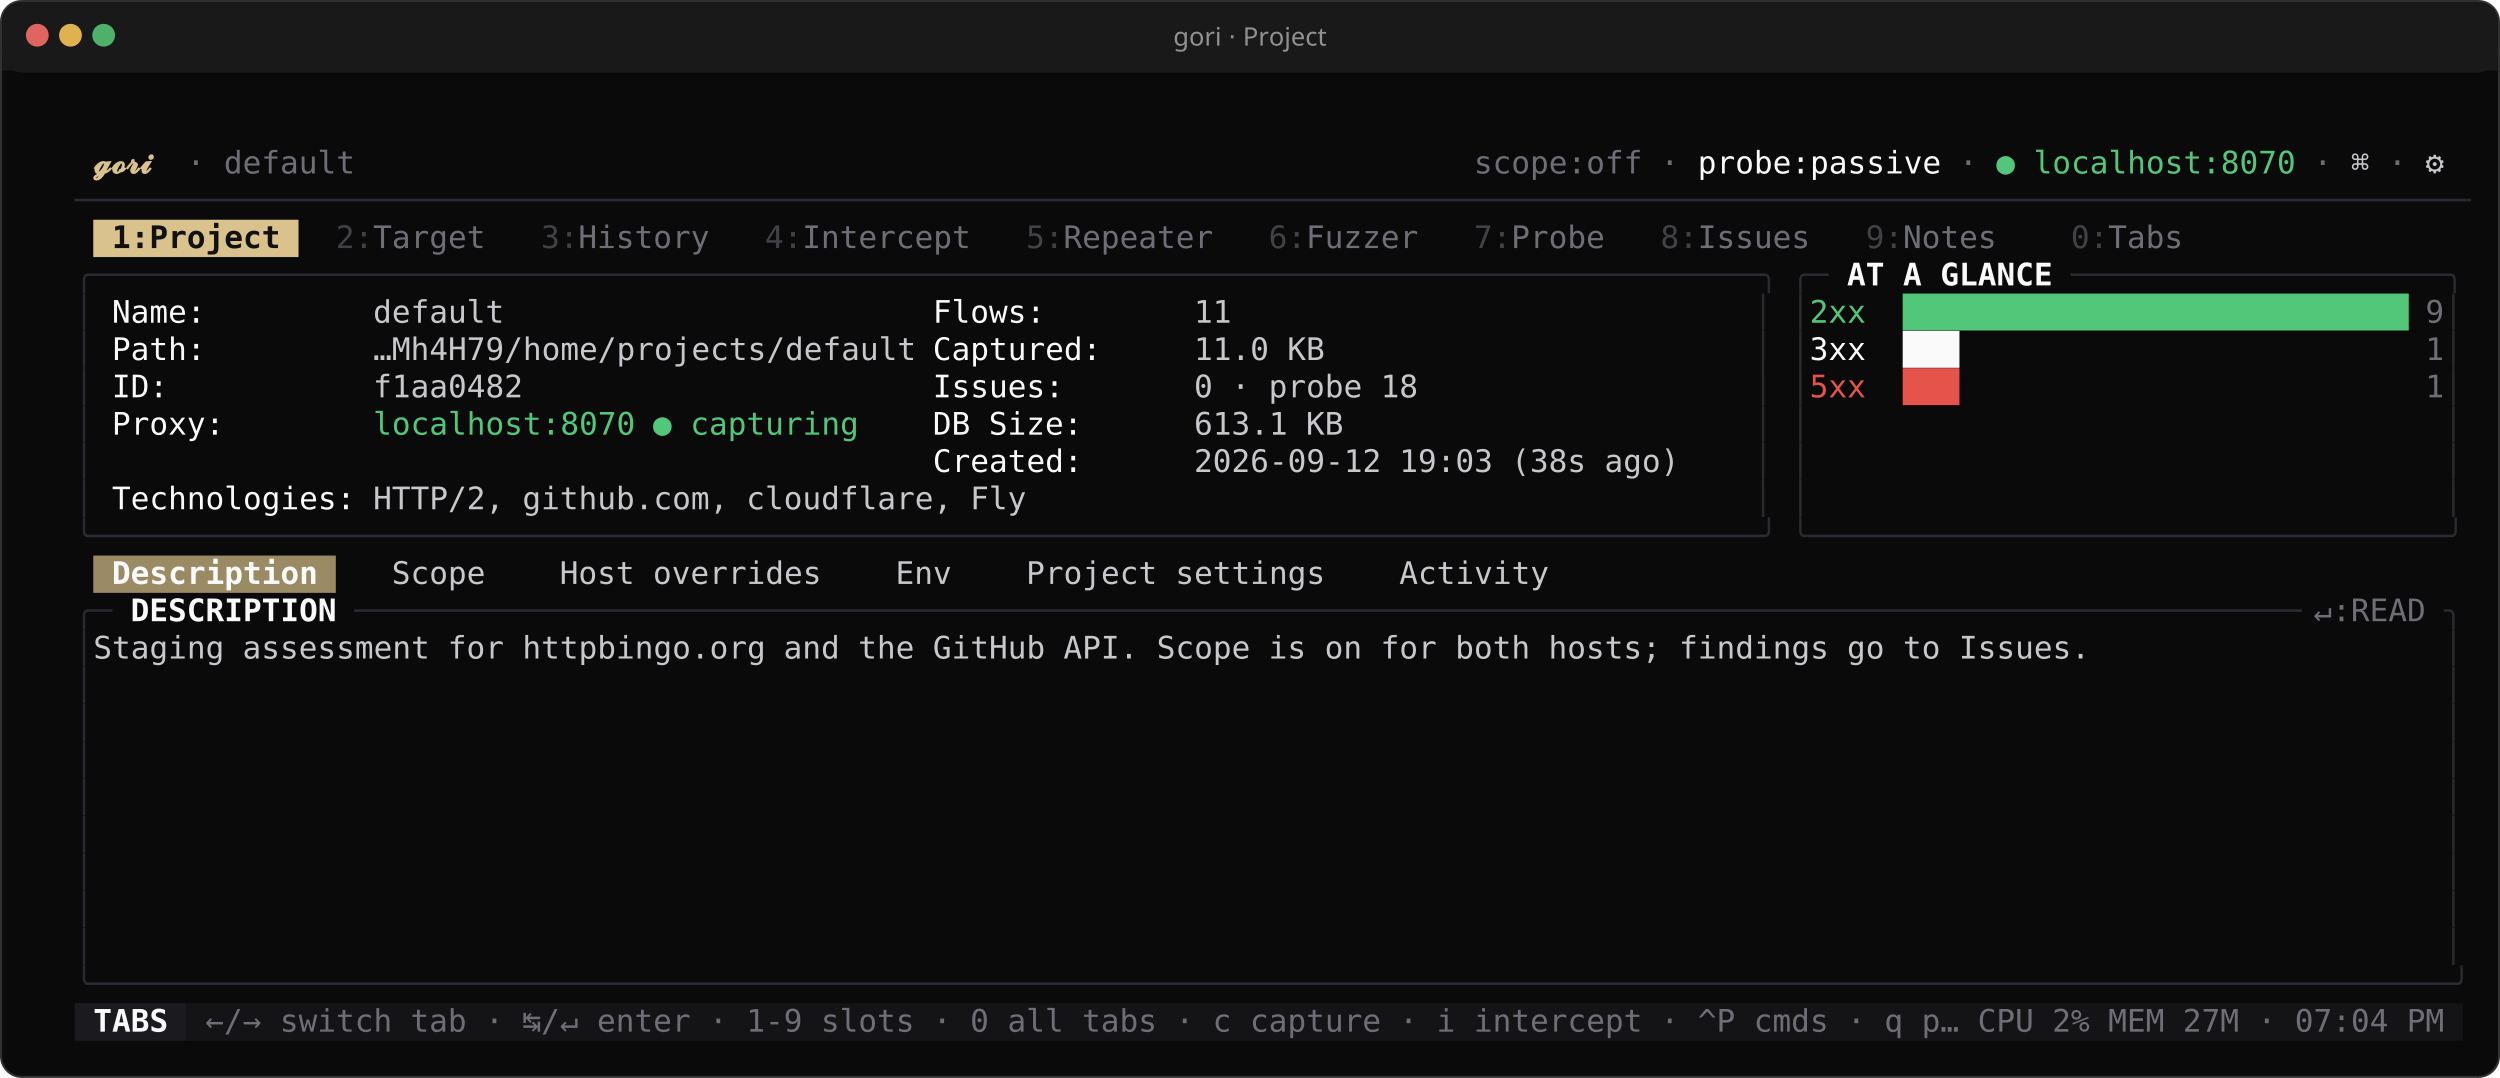
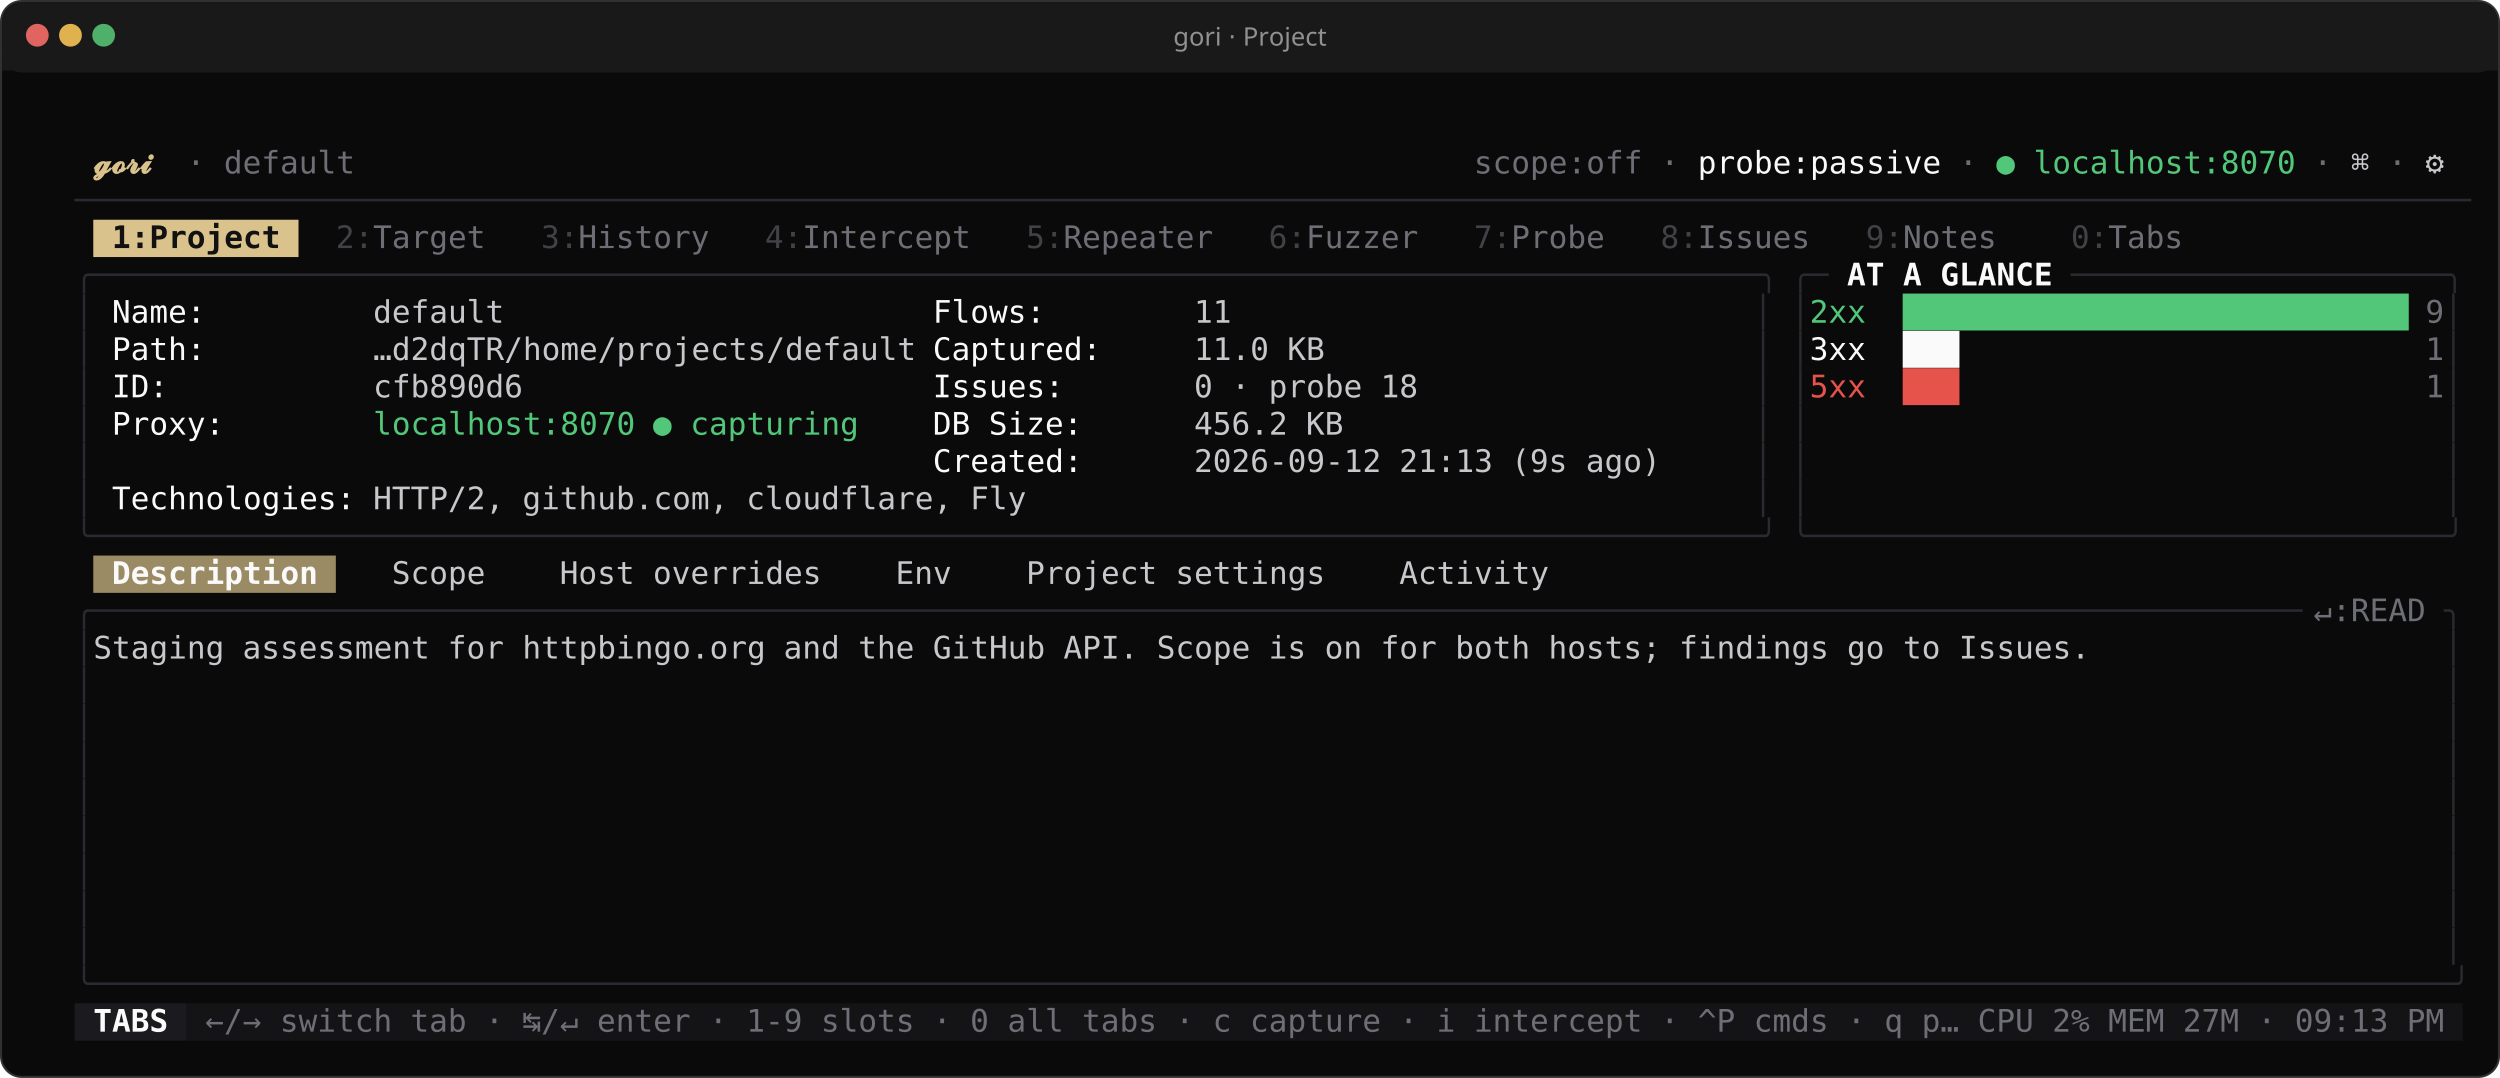
<svg xmlns="http://www.w3.org/2000/svg" width="1206" height="520" viewBox="0 0 1206.0 520.0" font-family="ui-monospace,'SF Mono','JetBrains Mono',Menlo,Consolas,monospace" font-size="15.0px" role="img" aria-label="gori · Project">
  <rect x="0.5" y="0.5" width="1205.0" height="519.0" rx="10" ry="10" fill="#0a0a0b" stroke="#313132" stroke-width="1" />
  <rect x="1" y="1" width="1204.0" height="34.0" rx="10" ry="10" fill="#19191a" />
  <rect x="1" y="24.0" width="1204.0" height="10" fill="#19191a" />
  <circle cx="18.0" cy="17.0" r="5.5" fill="#e0645f" />
  <circle cx="34.0" cy="17.0" r="5.5" fill="#e0b24f" />
  <circle cx="50.0" cy="17.0" r="5.5" fill="#4fb06a" />
  <text x="603.0" y="22.0" text-anchor="middle" fill="#919191" font-family="'Apple Symbols','Segoe UI Symbol','Cambria Math','STIX Two Math','Noto Sans Math','DejaVu Sans',ui-monospace,'SF Mono','JetBrains Mono',Menlo,Consolas,monospace" font-size="12.3px">gori · Project</text>
  <rect x="45.00" y="106.00" width="99.00" height="18.00" fill="#d9c28b" />
  <rect x="45.00" y="268.00" width="117.00" height="18.00" fill="#9b8b65" />
  <rect x="36.00" y="484.00" width="54.00" height="18.00" fill="#1b1b1f" />
  <rect x="90.00" y="484.00" width="1098.00" height="18.00" fill="#141417" />
  <text x="45.00" y="83.68" textLength="36.00" lengthAdjust="spacingAndGlyphs" fill="#d9c28b" font-weight="700" xml:space="preserve">𝓰𝓸𝓻𝓲</text>
  <text x="90.00" y="83.68" textLength="9.00" lengthAdjust="spacingAndGlyphs" fill="#6e6e76" xml:space="preserve">·</text>
  <text x="108.00" y="83.68" textLength="63.00" lengthAdjust="spacingAndGlyphs" fill="#6e6e76" xml:space="preserve">default</text>
  <text x="711.00" y="83.68" textLength="81.00" lengthAdjust="spacingAndGlyphs" fill="#6e6e76" xml:space="preserve">scope:off</text>
  <text x="801.00" y="83.68" textLength="9.00" lengthAdjust="spacingAndGlyphs" fill="#6e6e76" xml:space="preserve">·</text>
  <text x="819.00" y="83.68" textLength="117.00" lengthAdjust="spacingAndGlyphs" fill="#fafafa" xml:space="preserve">probe:passive</text>
  <text x="945.00" y="83.68" textLength="9.00" lengthAdjust="spacingAndGlyphs" fill="#6e6e76" xml:space="preserve">·</text>
  <text x="963.00" y="83.68" textLength="9.00" lengthAdjust="spacingAndGlyphs" fill="#52c77a" xml:space="preserve">●</text>
  <text x="981.00" y="83.68" textLength="126.00" lengthAdjust="spacingAndGlyphs" fill="#52c77a" xml:space="preserve">localhost:8070</text>
  <text x="1116.00" y="83.68" textLength="9.00" lengthAdjust="spacingAndGlyphs" fill="#6e6e76" xml:space="preserve">·</text>
  <text x="1134.00" y="83.68" textLength="9.00" lengthAdjust="spacingAndGlyphs" fill="#c8c8cc" xml:space="preserve">⌘</text>
  <text x="1152.00" y="83.68" textLength="9.00" lengthAdjust="spacingAndGlyphs" fill="#6e6e76" xml:space="preserve">·</text>
  <text x="1170.00" y="83.68" textLength="9.00" lengthAdjust="spacingAndGlyphs" fill="#c8c8cc" xml:space="preserve">⚙</text>
  <text x="36.00" y="101.68" textLength="1152.00" lengthAdjust="spacingAndGlyphs" fill="#2a2a30" xml:space="preserve">────────────────────────────────────────────────────────────────────────────────────────────────────────────────────────────────</text>
  <text x="54.00" y="119.68" textLength="81.00" lengthAdjust="spacingAndGlyphs" fill="#111111" font-weight="700" xml:space="preserve">1:Project</text>
  <text x="162.00" y="119.68" textLength="18.00" lengthAdjust="spacingAndGlyphs" fill="#414146" xml:space="preserve">2:</text>
  <text x="180.00" y="119.68" textLength="54.00" lengthAdjust="spacingAndGlyphs" fill="#6e6e76" xml:space="preserve">Target</text>
  <text x="261.00" y="119.68" textLength="18.00" lengthAdjust="spacingAndGlyphs" fill="#414146" xml:space="preserve">3:</text>
  <text x="279.00" y="119.68" textLength="63.00" lengthAdjust="spacingAndGlyphs" fill="#6e6e76" xml:space="preserve">History</text>
  <text x="369.00" y="119.68" textLength="18.00" lengthAdjust="spacingAndGlyphs" fill="#414146" xml:space="preserve">4:</text>
  <text x="387.00" y="119.68" textLength="81.00" lengthAdjust="spacingAndGlyphs" fill="#6e6e76" xml:space="preserve">Intercept</text>
  <text x="495.00" y="119.68" textLength="18.00" lengthAdjust="spacingAndGlyphs" fill="#414146" xml:space="preserve">5:</text>
  <text x="513.00" y="119.68" textLength="72.00" lengthAdjust="spacingAndGlyphs" fill="#6e6e76" xml:space="preserve">Repeater</text>
  <text x="612.00" y="119.68" textLength="18.00" lengthAdjust="spacingAndGlyphs" fill="#414146" xml:space="preserve">6:</text>
  <text x="630.00" y="119.68" textLength="54.00" lengthAdjust="spacingAndGlyphs" fill="#6e6e76" xml:space="preserve">Fuzzer</text>
  <text x="711.00" y="119.68" textLength="18.00" lengthAdjust="spacingAndGlyphs" fill="#414146" xml:space="preserve">7:</text>
  <text x="729.00" y="119.68" textLength="45.00" lengthAdjust="spacingAndGlyphs" fill="#6e6e76" xml:space="preserve">Probe</text>
  <text x="801.00" y="119.68" textLength="18.00" lengthAdjust="spacingAndGlyphs" fill="#414146" xml:space="preserve">8:</text>
  <text x="819.00" y="119.68" textLength="54.00" lengthAdjust="spacingAndGlyphs" fill="#6e6e76" xml:space="preserve">Issues</text>
  <text x="900.00" y="119.68" textLength="18.00" lengthAdjust="spacingAndGlyphs" fill="#414146" xml:space="preserve">9:</text>
  <text x="918.00" y="119.68" textLength="45.00" lengthAdjust="spacingAndGlyphs" fill="#6e6e76" xml:space="preserve">Notes</text>
  <text x="999.00" y="119.68" textLength="18.00" lengthAdjust="spacingAndGlyphs" fill="#414146" xml:space="preserve">0:</text>
  <text x="1017.00" y="119.68" textLength="36.00" lengthAdjust="spacingAndGlyphs" fill="#6e6e76" xml:space="preserve">Tabs</text>
  <text x="36.00" y="137.68" textLength="819.00" lengthAdjust="spacingAndGlyphs" fill="#2a2a30" xml:space="preserve">╭─────────────────────────────────────────────────────────────────────────────────────────╮</text>
  <text x="864.00" y="137.68" textLength="18.00" lengthAdjust="spacingAndGlyphs" fill="#2a2a30" xml:space="preserve">╭─</text>
  <text x="891.00" y="137.68" textLength="18.00" lengthAdjust="spacingAndGlyphs" fill="#fafafa" font-weight="700" xml:space="preserve">AT</text>
  <text x="918.00" y="137.68" textLength="9.00" lengthAdjust="spacingAndGlyphs" fill="#fafafa" font-weight="700" xml:space="preserve">A</text>
  <text x="936.00" y="137.68" textLength="54.00" lengthAdjust="spacingAndGlyphs" fill="#fafafa" font-weight="700" xml:space="preserve">GLANCE</text>
  <text x="999.00" y="137.68" textLength="189.00" lengthAdjust="spacingAndGlyphs" fill="#2a2a30" xml:space="preserve">────────────────────╮</text>
  <text x="36.00" y="155.68" textLength="9.00" lengthAdjust="spacingAndGlyphs" fill="#2a2a30" xml:space="preserve">│</text>
  <text x="54.00" y="155.68" textLength="45.00" lengthAdjust="spacingAndGlyphs" fill="#fafafa" xml:space="preserve">Name:</text>
  <text x="180.00" y="155.68" textLength="63.00" lengthAdjust="spacingAndGlyphs" fill="#c8c8cc" xml:space="preserve">default</text>
  <text x="450.00" y="155.68" textLength="54.00" lengthAdjust="spacingAndGlyphs" fill="#fafafa" xml:space="preserve">Flows:</text>
  <text x="576.00" y="155.68" textLength="18.00" lengthAdjust="spacingAndGlyphs" fill="#c8c8cc" xml:space="preserve">11</text>
  <text x="846.00" y="155.68" textLength="9.00" lengthAdjust="spacingAndGlyphs" fill="#2a2a30" xml:space="preserve">│</text>
  <text x="864.00" y="155.68" textLength="9.00" lengthAdjust="spacingAndGlyphs" fill="#2a2a30" xml:space="preserve">│</text>
  <text x="873.00" y="155.68" textLength="27.00" lengthAdjust="spacingAndGlyphs" fill="#52c77a" xml:space="preserve">2xx</text>
  <text x="918.00" y="155.68" textLength="243.00" lengthAdjust="spacingAndGlyphs" fill="#52c77a" xml:space="preserve">███████████████████████████</text>
  <text x="1170.00" y="155.68" textLength="9.00" lengthAdjust="spacingAndGlyphs" fill="#6e6e76" xml:space="preserve">9</text>
  <text x="1179.00" y="155.68" textLength="9.00" lengthAdjust="spacingAndGlyphs" fill="#2a2a30" xml:space="preserve">│</text>
  <text x="36.00" y="173.68" textLength="9.00" lengthAdjust="spacingAndGlyphs" fill="#2a2a30" xml:space="preserve">│</text>
  <text x="54.00" y="173.68" textLength="45.00" lengthAdjust="spacingAndGlyphs" fill="#fafafa" xml:space="preserve">Path:</text>
-   <text x="180.00" y="173.68" textLength="261.00" lengthAdjust="spacingAndGlyphs" fill="#c8c8cc" xml:space="preserve">…Mh4H79/home/projects/default</text>
+   <text x="180.00" y="173.68" textLength="261.00" lengthAdjust="spacingAndGlyphs" fill="#c8c8cc" xml:space="preserve">…d2dqTR/home/projects/default</text>
  <text x="450.00" y="173.68" textLength="81.00" lengthAdjust="spacingAndGlyphs" fill="#fafafa" xml:space="preserve">Captured:</text>
  <text x="576.00" y="173.68" textLength="36.00" lengthAdjust="spacingAndGlyphs" fill="#c8c8cc" xml:space="preserve">11.0</text>
  <text x="621.00" y="173.68" textLength="18.00" lengthAdjust="spacingAndGlyphs" fill="#c8c8cc" xml:space="preserve">KB</text>
  <text x="846.00" y="173.68" textLength="9.00" lengthAdjust="spacingAndGlyphs" fill="#2a2a30" xml:space="preserve">│</text>
  <text x="864.00" y="173.68" textLength="9.00" lengthAdjust="spacingAndGlyphs" fill="#2a2a30" xml:space="preserve">│</text>
  <text x="873.00" y="173.68" textLength="27.00" lengthAdjust="spacingAndGlyphs" fill="#fafafa" xml:space="preserve">3xx</text>
  <text x="918.00" y="173.68" textLength="27.00" lengthAdjust="spacingAndGlyphs" fill="#fafafa" xml:space="preserve">███</text>
  <text x="1170.00" y="173.68" textLength="9.00" lengthAdjust="spacingAndGlyphs" fill="#6e6e76" xml:space="preserve">1</text>
  <text x="1179.00" y="173.68" textLength="9.00" lengthAdjust="spacingAndGlyphs" fill="#2a2a30" xml:space="preserve">│</text>
  <text x="36.00" y="191.68" textLength="9.00" lengthAdjust="spacingAndGlyphs" fill="#2a2a30" xml:space="preserve">│</text>
  <text x="54.00" y="191.68" textLength="27.00" lengthAdjust="spacingAndGlyphs" fill="#fafafa" xml:space="preserve">ID:</text>
-   <text x="180.00" y="191.68" textLength="72.00" lengthAdjust="spacingAndGlyphs" fill="#c8c8cc" xml:space="preserve">f1aa0482</text>
+   <text x="180.00" y="191.68" textLength="72.00" lengthAdjust="spacingAndGlyphs" fill="#c8c8cc" xml:space="preserve">cfb890d6</text>
  <text x="450.00" y="191.68" textLength="63.00" lengthAdjust="spacingAndGlyphs" fill="#fafafa" xml:space="preserve">Issues:</text>
  <text x="576.00" y="191.68" textLength="9.00" lengthAdjust="spacingAndGlyphs" fill="#c8c8cc" xml:space="preserve">0</text>
  <text x="594.00" y="191.68" textLength="9.00" lengthAdjust="spacingAndGlyphs" fill="#c8c8cc" xml:space="preserve">·</text>
  <text x="612.00" y="191.68" textLength="45.00" lengthAdjust="spacingAndGlyphs" fill="#c8c8cc" xml:space="preserve">probe</text>
  <text x="666.00" y="191.68" textLength="18.00" lengthAdjust="spacingAndGlyphs" fill="#c8c8cc" xml:space="preserve">18</text>
  <text x="846.00" y="191.68" textLength="9.00" lengthAdjust="spacingAndGlyphs" fill="#2a2a30" xml:space="preserve">│</text>
  <text x="864.00" y="191.68" textLength="9.00" lengthAdjust="spacingAndGlyphs" fill="#2a2a30" xml:space="preserve">│</text>
  <text x="873.00" y="191.68" textLength="27.00" lengthAdjust="spacingAndGlyphs" fill="#e5534b" xml:space="preserve">5xx</text>
  <text x="918.00" y="191.68" textLength="27.00" lengthAdjust="spacingAndGlyphs" fill="#e5534b" xml:space="preserve">███</text>
  <text x="1170.00" y="191.68" textLength="9.00" lengthAdjust="spacingAndGlyphs" fill="#6e6e76" xml:space="preserve">1</text>
  <text x="1179.00" y="191.68" textLength="9.00" lengthAdjust="spacingAndGlyphs" fill="#2a2a30" xml:space="preserve">│</text>
  <text x="36.00" y="209.68" textLength="9.00" lengthAdjust="spacingAndGlyphs" fill="#2a2a30" xml:space="preserve">│</text>
  <text x="54.00" y="209.68" textLength="54.00" lengthAdjust="spacingAndGlyphs" fill="#fafafa" xml:space="preserve">Proxy:</text>
  <text x="180.00" y="209.68" textLength="126.00" lengthAdjust="spacingAndGlyphs" fill="#52c77a" xml:space="preserve">localhost:8070</text>
  <text x="315.00" y="209.68" textLength="9.00" lengthAdjust="spacingAndGlyphs" fill="#52c77a" xml:space="preserve">●</text>
  <text x="333.00" y="209.68" textLength="81.00" lengthAdjust="spacingAndGlyphs" fill="#52c77a" xml:space="preserve">capturing</text>
  <text x="450.00" y="209.68" textLength="18.00" lengthAdjust="spacingAndGlyphs" fill="#fafafa" xml:space="preserve">DB</text>
  <text x="477.00" y="209.68" textLength="45.00" lengthAdjust="spacingAndGlyphs" fill="#fafafa" xml:space="preserve">Size:</text>
-   <text x="576.00" y="209.68" textLength="45.00" lengthAdjust="spacingAndGlyphs" fill="#c8c8cc" xml:space="preserve">613.1</text>
+   <text x="576.00" y="209.68" textLength="45.00" lengthAdjust="spacingAndGlyphs" fill="#c8c8cc" xml:space="preserve">456.2</text>
  <text x="630.00" y="209.68" textLength="18.00" lengthAdjust="spacingAndGlyphs" fill="#c8c8cc" xml:space="preserve">KB</text>
  <text x="846.00" y="209.68" textLength="9.00" lengthAdjust="spacingAndGlyphs" fill="#2a2a30" xml:space="preserve">│</text>
  <text x="864.00" y="209.68" textLength="9.00" lengthAdjust="spacingAndGlyphs" fill="#2a2a30" xml:space="preserve">│</text>
  <text x="1179.00" y="209.68" textLength="9.00" lengthAdjust="spacingAndGlyphs" fill="#2a2a30" xml:space="preserve">│</text>
  <text x="36.00" y="227.68" textLength="9.00" lengthAdjust="spacingAndGlyphs" fill="#2a2a30" xml:space="preserve">│</text>
  <text x="450.00" y="227.68" textLength="72.00" lengthAdjust="spacingAndGlyphs" fill="#fafafa" xml:space="preserve">Created:</text>
  <text x="576.00" y="227.68" textLength="90.00" lengthAdjust="spacingAndGlyphs" fill="#c8c8cc" xml:space="preserve">2026-09-12</text>
-   <text x="675.00" y="227.68" textLength="45.00" lengthAdjust="spacingAndGlyphs" fill="#c8c8cc" xml:space="preserve">19:03</text>
-   <text x="729.00" y="227.68" textLength="36.00" lengthAdjust="spacingAndGlyphs" fill="#c8c8cc" xml:space="preserve">(38s</text>
-   <text x="774.00" y="227.68" textLength="36.00" lengthAdjust="spacingAndGlyphs" fill="#c8c8cc" xml:space="preserve">ago)</text>
+   <text x="675.00" y="227.68" textLength="45.00" lengthAdjust="spacingAndGlyphs" fill="#c8c8cc" xml:space="preserve">21:13</text>
+   <text x="729.00" y="227.68" textLength="27.00" lengthAdjust="spacingAndGlyphs" fill="#c8c8cc" xml:space="preserve">(9s</text>
+   <text x="765.00" y="227.68" textLength="36.00" lengthAdjust="spacingAndGlyphs" fill="#c8c8cc" xml:space="preserve">ago)</text>
  <text x="846.00" y="227.68" textLength="9.00" lengthAdjust="spacingAndGlyphs" fill="#2a2a30" xml:space="preserve">│</text>
  <text x="864.00" y="227.68" textLength="9.00" lengthAdjust="spacingAndGlyphs" fill="#2a2a30" xml:space="preserve">│</text>
  <text x="1179.00" y="227.68" textLength="9.00" lengthAdjust="spacingAndGlyphs" fill="#2a2a30" xml:space="preserve">│</text>
  <text x="36.00" y="245.68" textLength="9.00" lengthAdjust="spacingAndGlyphs" fill="#2a2a30" xml:space="preserve">│</text>
  <text x="54.00" y="245.68" textLength="117.00" lengthAdjust="spacingAndGlyphs" fill="#fafafa" xml:space="preserve">Technologies:</text>
  <text x="180.00" y="245.68" textLength="63.00" lengthAdjust="spacingAndGlyphs" fill="#c8c8cc" xml:space="preserve">HTTP/2,</text>
  <text x="252.00" y="245.68" textLength="99.00" lengthAdjust="spacingAndGlyphs" fill="#c8c8cc" xml:space="preserve">github.com,</text>
  <text x="360.00" y="245.68" textLength="99.00" lengthAdjust="spacingAndGlyphs" fill="#c8c8cc" xml:space="preserve">cloudflare,</text>
  <text x="468.00" y="245.68" textLength="27.00" lengthAdjust="spacingAndGlyphs" fill="#c8c8cc" xml:space="preserve">Fly</text>
  <text x="846.00" y="245.68" textLength="9.00" lengthAdjust="spacingAndGlyphs" fill="#2a2a30" xml:space="preserve">│</text>
  <text x="864.00" y="245.68" textLength="9.00" lengthAdjust="spacingAndGlyphs" fill="#2a2a30" xml:space="preserve">│</text>
  <text x="1179.00" y="245.68" textLength="9.00" lengthAdjust="spacingAndGlyphs" fill="#2a2a30" xml:space="preserve">│</text>
  <text x="36.00" y="263.68" textLength="819.00" lengthAdjust="spacingAndGlyphs" fill="#2a2a30" xml:space="preserve">╰─────────────────────────────────────────────────────────────────────────────────────────╯</text>
  <text x="864.00" y="263.68" textLength="324.00" lengthAdjust="spacingAndGlyphs" fill="#2a2a30" xml:space="preserve">╰──────────────────────────────────╯</text>
  <text x="54.00" y="281.68" textLength="99.00" lengthAdjust="spacingAndGlyphs" fill="#fafafa" font-weight="700" xml:space="preserve">Description</text>
  <text x="189.00" y="281.68" textLength="45.00" lengthAdjust="spacingAndGlyphs" fill="#c8c8cc" xml:space="preserve">Scope</text>
  <text x="270.00" y="281.68" textLength="36.00" lengthAdjust="spacingAndGlyphs" fill="#c8c8cc" xml:space="preserve">Host</text>
  <text x="315.00" y="281.68" textLength="81.00" lengthAdjust="spacingAndGlyphs" fill="#c8c8cc" xml:space="preserve">overrides</text>
  <text x="432.00" y="281.68" textLength="27.00" lengthAdjust="spacingAndGlyphs" fill="#c8c8cc" xml:space="preserve">Env</text>
  <text x="495.00" y="281.68" textLength="63.00" lengthAdjust="spacingAndGlyphs" fill="#c8c8cc" xml:space="preserve">Project</text>
  <text x="567.00" y="281.68" textLength="72.00" lengthAdjust="spacingAndGlyphs" fill="#c8c8cc" xml:space="preserve">settings</text>
  <text x="675.00" y="281.68" textLength="72.00" lengthAdjust="spacingAndGlyphs" fill="#c8c8cc" xml:space="preserve">Activity</text>
-   <text x="36.00" y="299.68" textLength="18.00" lengthAdjust="spacingAndGlyphs" fill="#2a2a30" xml:space="preserve">╭─</text>
-   <text x="63.00" y="299.68" textLength="99.00" lengthAdjust="spacingAndGlyphs" fill="#fafafa" font-weight="700" xml:space="preserve">DESCRIPTION</text>
-   <text x="171.00" y="299.68" textLength="936.00" lengthAdjust="spacingAndGlyphs" fill="#2a2a30" xml:space="preserve">────────────────────────────────────────────────────────────────────────────────────────────────────────</text>
+   <text x="36.00" y="299.68" textLength="1071.00" lengthAdjust="spacingAndGlyphs" fill="#2a2a30" xml:space="preserve">╭──────────────────────────────────────────────────────────────────────────────────────────────────────────────────────</text>
  <text x="1116.00" y="299.68" textLength="54.00" lengthAdjust="spacingAndGlyphs" fill="#6e6e76" xml:space="preserve">↵:READ</text>
  <text x="1179.00" y="299.68" textLength="9.00" lengthAdjust="spacingAndGlyphs" fill="#2a2a30" xml:space="preserve">╮</text>
  <text x="36.00" y="317.68" textLength="9.00" lengthAdjust="spacingAndGlyphs" fill="#2a2a30" xml:space="preserve">│</text>
  <text x="45.00" y="317.68" textLength="63.00" lengthAdjust="spacingAndGlyphs" fill="#c8c8cc" xml:space="preserve">Staging</text>
  <text x="117.00" y="317.68" textLength="90.00" lengthAdjust="spacingAndGlyphs" fill="#c8c8cc" xml:space="preserve">assessment</text>
  <text x="216.00" y="317.68" textLength="27.00" lengthAdjust="spacingAndGlyphs" fill="#c8c8cc" xml:space="preserve">for</text>
  <text x="252.00" y="317.68" textLength="117.00" lengthAdjust="spacingAndGlyphs" fill="#c8c8cc" xml:space="preserve">httpbingo.org</text>
  <text x="378.00" y="317.68" textLength="27.00" lengthAdjust="spacingAndGlyphs" fill="#c8c8cc" xml:space="preserve">and</text>
  <text x="414.00" y="317.68" textLength="27.00" lengthAdjust="spacingAndGlyphs" fill="#c8c8cc" xml:space="preserve">the</text>
  <text x="450.00" y="317.68" textLength="54.00" lengthAdjust="spacingAndGlyphs" fill="#c8c8cc" xml:space="preserve">GitHub</text>
  <text x="513.00" y="317.68" textLength="36.00" lengthAdjust="spacingAndGlyphs" fill="#c8c8cc" xml:space="preserve">API.</text>
  <text x="558.00" y="317.68" textLength="45.00" lengthAdjust="spacingAndGlyphs" fill="#c8c8cc" xml:space="preserve">Scope</text>
  <text x="612.00" y="317.68" textLength="18.00" lengthAdjust="spacingAndGlyphs" fill="#c8c8cc" xml:space="preserve">is</text>
  <text x="639.00" y="317.68" textLength="18.00" lengthAdjust="spacingAndGlyphs" fill="#c8c8cc" xml:space="preserve">on</text>
  <text x="666.00" y="317.68" textLength="27.00" lengthAdjust="spacingAndGlyphs" fill="#c8c8cc" xml:space="preserve">for</text>
  <text x="702.00" y="317.68" textLength="36.00" lengthAdjust="spacingAndGlyphs" fill="#c8c8cc" xml:space="preserve">both</text>
  <text x="747.00" y="317.68" textLength="54.00" lengthAdjust="spacingAndGlyphs" fill="#c8c8cc" xml:space="preserve">hosts;</text>
  <text x="810.00" y="317.68" textLength="72.00" lengthAdjust="spacingAndGlyphs" fill="#c8c8cc" xml:space="preserve">findings</text>
  <text x="891.00" y="317.68" textLength="18.00" lengthAdjust="spacingAndGlyphs" fill="#c8c8cc" xml:space="preserve">go</text>
  <text x="918.00" y="317.68" textLength="18.00" lengthAdjust="spacingAndGlyphs" fill="#c8c8cc" xml:space="preserve">to</text>
  <text x="945.00" y="317.68" textLength="63.00" lengthAdjust="spacingAndGlyphs" fill="#c8c8cc" xml:space="preserve">Issues.</text>
  <text x="1179.00" y="317.68" textLength="9.00" lengthAdjust="spacingAndGlyphs" fill="#2a2a30" xml:space="preserve">│</text>
  <text x="36.00" y="335.68" textLength="9.00" lengthAdjust="spacingAndGlyphs" fill="#2a2a30" xml:space="preserve">│</text>
  <text x="1179.00" y="335.68" textLength="9.00" lengthAdjust="spacingAndGlyphs" fill="#2a2a30" xml:space="preserve">│</text>
  <text x="36.00" y="353.68" textLength="9.00" lengthAdjust="spacingAndGlyphs" fill="#2a2a30" xml:space="preserve">│</text>
  <text x="1179.00" y="353.68" textLength="9.00" lengthAdjust="spacingAndGlyphs" fill="#2a2a30" xml:space="preserve">│</text>
  <text x="36.00" y="371.68" textLength="9.00" lengthAdjust="spacingAndGlyphs" fill="#2a2a30" xml:space="preserve">│</text>
  <text x="1179.00" y="371.68" textLength="9.00" lengthAdjust="spacingAndGlyphs" fill="#2a2a30" xml:space="preserve">│</text>
  <text x="36.00" y="389.68" textLength="9.00" lengthAdjust="spacingAndGlyphs" fill="#2a2a30" xml:space="preserve">│</text>
  <text x="1179.00" y="389.68" textLength="9.00" lengthAdjust="spacingAndGlyphs" fill="#2a2a30" xml:space="preserve">│</text>
  <text x="36.00" y="407.68" textLength="9.00" lengthAdjust="spacingAndGlyphs" fill="#2a2a30" xml:space="preserve">│</text>
  <text x="1179.00" y="407.68" textLength="9.00" lengthAdjust="spacingAndGlyphs" fill="#2a2a30" xml:space="preserve">│</text>
  <text x="36.00" y="425.68" textLength="9.00" lengthAdjust="spacingAndGlyphs" fill="#2a2a30" xml:space="preserve">│</text>
  <text x="1179.00" y="425.68" textLength="9.00" lengthAdjust="spacingAndGlyphs" fill="#2a2a30" xml:space="preserve">│</text>
  <text x="36.00" y="443.68" textLength="9.00" lengthAdjust="spacingAndGlyphs" fill="#2a2a30" xml:space="preserve">│</text>
  <text x="1179.00" y="443.68" textLength="9.00" lengthAdjust="spacingAndGlyphs" fill="#2a2a30" xml:space="preserve">│</text>
  <text x="36.00" y="461.68" textLength="9.00" lengthAdjust="spacingAndGlyphs" fill="#2a2a30" xml:space="preserve">│</text>
  <text x="1179.00" y="461.68" textLength="9.00" lengthAdjust="spacingAndGlyphs" fill="#2a2a30" xml:space="preserve">│</text>
  <text x="36.00" y="479.68" textLength="1152.00" lengthAdjust="spacingAndGlyphs" fill="#2a2a30" xml:space="preserve">╰──────────────────────────────────────────────────────────────────────────────────────────────────────────────────────────────╯</text>
  <text x="45.00" y="497.68" textLength="36.00" lengthAdjust="spacingAndGlyphs" fill="#fafafa" font-weight="700" xml:space="preserve">TABS</text>
  <text x="99.00" y="497.68" textLength="27.00" lengthAdjust="spacingAndGlyphs" fill="#6e6e76" xml:space="preserve">←/→</text>
  <text x="135.00" y="497.68" textLength="54.00" lengthAdjust="spacingAndGlyphs" fill="#6e6e76" xml:space="preserve">switch</text>
  <text x="198.00" y="497.68" textLength="27.00" lengthAdjust="spacingAndGlyphs" fill="#6e6e76" xml:space="preserve">tab</text>
  <text x="234.00" y="497.68" textLength="9.00" lengthAdjust="spacingAndGlyphs" fill="#6e6e76" xml:space="preserve">·</text>
  <text x="252.00" y="497.68" textLength="27.00" lengthAdjust="spacingAndGlyphs" fill="#6e6e76" xml:space="preserve">↹/↵</text>
  <text x="288.00" y="497.68" textLength="45.00" lengthAdjust="spacingAndGlyphs" fill="#6e6e76" xml:space="preserve">enter</text>
  <text x="342.00" y="497.68" textLength="9.00" lengthAdjust="spacingAndGlyphs" fill="#6e6e76" xml:space="preserve">·</text>
  <text x="360.00" y="497.68" textLength="27.00" lengthAdjust="spacingAndGlyphs" fill="#6e6e76" xml:space="preserve">1-9</text>
  <text x="396.00" y="497.68" textLength="45.00" lengthAdjust="spacingAndGlyphs" fill="#6e6e76" xml:space="preserve">slots</text>
  <text x="450.00" y="497.68" textLength="9.00" lengthAdjust="spacingAndGlyphs" fill="#6e6e76" xml:space="preserve">·</text>
  <text x="468.00" y="497.68" textLength="9.00" lengthAdjust="spacingAndGlyphs" fill="#6e6e76" xml:space="preserve">0</text>
  <text x="486.00" y="497.68" textLength="27.00" lengthAdjust="spacingAndGlyphs" fill="#6e6e76" xml:space="preserve">all</text>
  <text x="522.00" y="497.68" textLength="36.00" lengthAdjust="spacingAndGlyphs" fill="#6e6e76" xml:space="preserve">tabs</text>
  <text x="567.00" y="497.68" textLength="9.00" lengthAdjust="spacingAndGlyphs" fill="#6e6e76" xml:space="preserve">·</text>
  <text x="585.00" y="497.68" textLength="9.00" lengthAdjust="spacingAndGlyphs" fill="#6e6e76" xml:space="preserve">c</text>
  <text x="603.00" y="497.68" textLength="63.00" lengthAdjust="spacingAndGlyphs" fill="#6e6e76" xml:space="preserve">capture</text>
  <text x="675.00" y="497.68" textLength="9.00" lengthAdjust="spacingAndGlyphs" fill="#6e6e76" xml:space="preserve">·</text>
  <text x="693.00" y="497.68" textLength="9.00" lengthAdjust="spacingAndGlyphs" fill="#6e6e76" xml:space="preserve">i</text>
  <text x="711.00" y="497.68" textLength="81.00" lengthAdjust="spacingAndGlyphs" fill="#6e6e76" xml:space="preserve">intercept</text>
  <text x="801.00" y="497.68" textLength="9.00" lengthAdjust="spacingAndGlyphs" fill="#6e6e76" xml:space="preserve">·</text>
  <text x="819.00" y="497.68" textLength="18.00" lengthAdjust="spacingAndGlyphs" fill="#6e6e76" xml:space="preserve">^P</text>
  <text x="846.00" y="497.68" textLength="36.00" lengthAdjust="spacingAndGlyphs" fill="#6e6e76" xml:space="preserve">cmds</text>
  <text x="891.00" y="497.68" textLength="9.00" lengthAdjust="spacingAndGlyphs" fill="#6e6e76" xml:space="preserve">·</text>
  <text x="909.00" y="497.68" textLength="9.00" lengthAdjust="spacingAndGlyphs" fill="#6e6e76" xml:space="preserve">q</text>
  <text x="927.00" y="497.68" textLength="18.00" lengthAdjust="spacingAndGlyphs" fill="#6e6e76" xml:space="preserve">p…</text>
  <text x="954.00" y="497.68" textLength="27.00" lengthAdjust="spacingAndGlyphs" fill="#6e6e76" xml:space="preserve">CPU</text>
  <text x="990.00" y="497.68" textLength="18.00" lengthAdjust="spacingAndGlyphs" fill="#6e6e76" xml:space="preserve">2%</text>
  <text x="1017.00" y="497.68" textLength="27.00" lengthAdjust="spacingAndGlyphs" fill="#6e6e76" xml:space="preserve">MEM</text>
  <text x="1053.00" y="497.68" textLength="27.00" lengthAdjust="spacingAndGlyphs" fill="#6e6e76" xml:space="preserve">27M</text>
  <text x="1089.00" y="497.68" textLength="9.00" lengthAdjust="spacingAndGlyphs" fill="#6e6e76" xml:space="preserve">·</text>
-   <text x="1107.00" y="497.68" textLength="45.00" lengthAdjust="spacingAndGlyphs" fill="#6e6e76" xml:space="preserve">07:04</text>
+   <text x="1107.00" y="497.68" textLength="45.00" lengthAdjust="spacingAndGlyphs" fill="#6e6e76" xml:space="preserve">09:13</text>
  <text x="1161.00" y="497.68" textLength="18.00" lengthAdjust="spacingAndGlyphs" fill="#6e6e76" xml:space="preserve">PM</text>
</svg>
